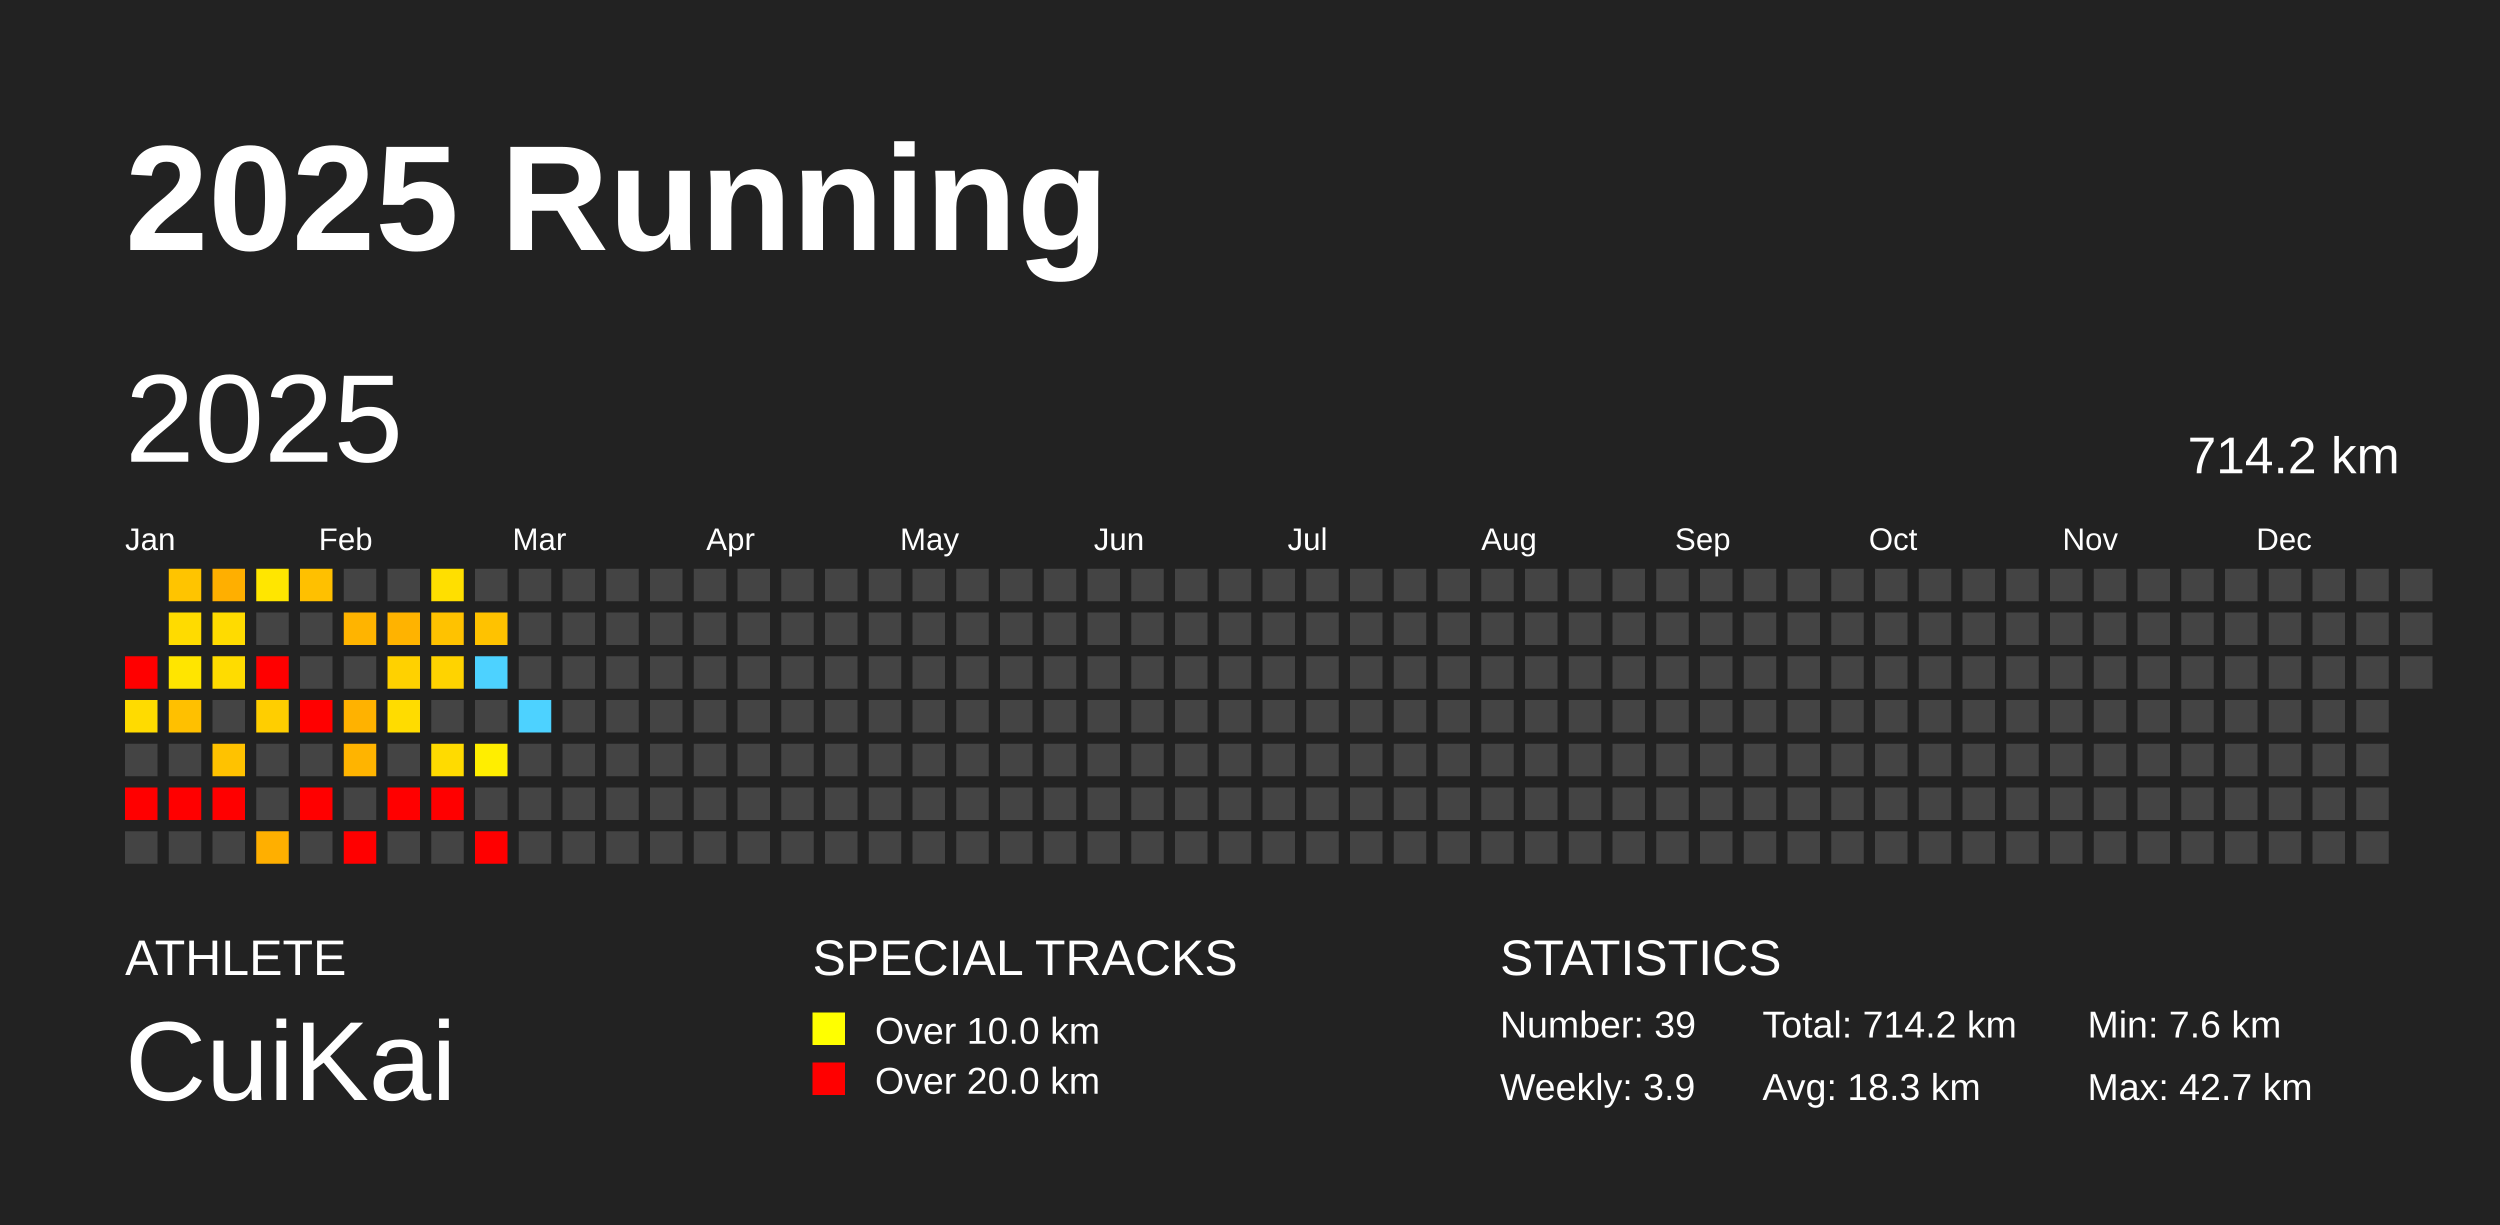
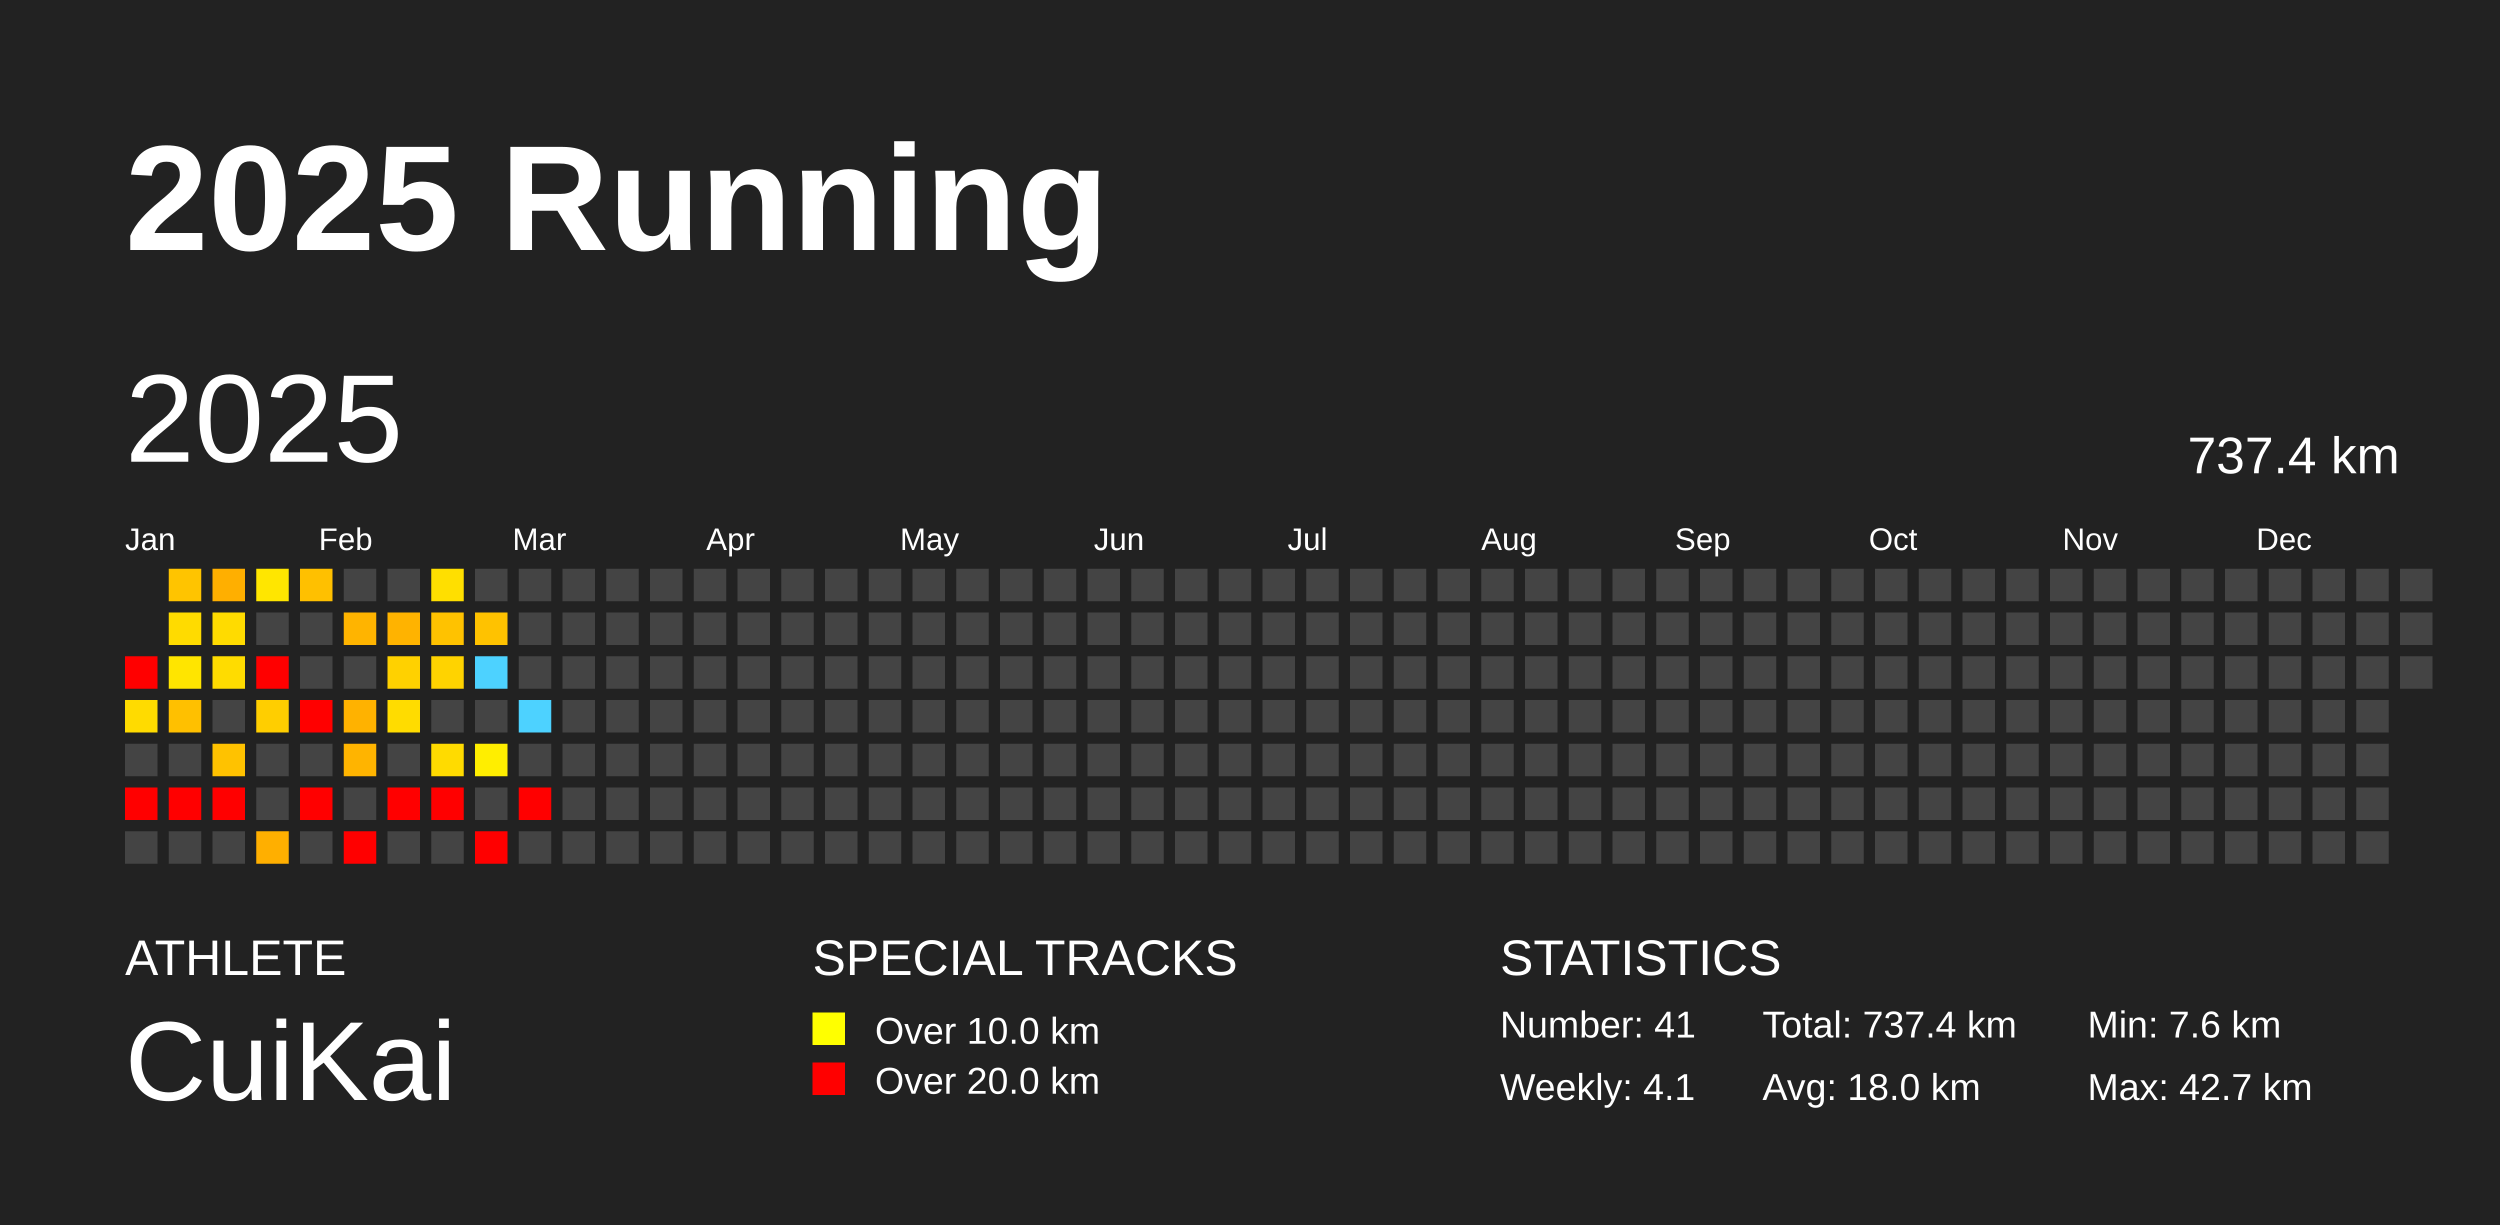
<svg xmlns="http://www.w3.org/2000/svg" baseProfile="full" height="98mm" version="1.1" viewBox="0,0,200,98" width="200mm">
  <defs />
  <rect fill="#222222" height="98" width="200" x="0" y="0" />
  <text fill="#FFFFFF" style="font-size:12px; font-family:Arial; font-weight:bold;" x="10" y="20">2025 Running</text>
  <text fill="#FFFFFF" style="font-size:4px; font-family:Arial" x="10" y="78">ATHLETE</text>
  <text fill="#FFFFFF" style="font-size:9px; font-family:Arial" x="10" y="88">CuiKai</text>
  <text fill="#FFFFFF" style="font-size:4px; font-family:Arial" x="65" y="78">SPECIAL TRACKS</text>
  <rect fill="yellow" height="2.6" width="2.6" x="65" y="81" />
  <text fill="#FFFFFF" style="font-size:3px; font-family:Arial" x="70" y="83.5">Over 10.0 km</text>
  <rect fill="red" height="2.6" width="2.6" x="65" y="85" />
  <text fill="#FFFFFF" style="font-size:3px; font-family:Arial" x="70" y="87.5">Over 20.0 km</text>
  <text fill="#FFFFFF" style="font-size:4px; font-family:Arial" x="120" y="78">STATISTICS</text>
-   <text fill="#FFFFFF" style="font-size:3px; font-family:Arial" x="120" y="83">Number: 39</text>
-   <text fill="#FFFFFF" style="font-size:3px; font-family:Arial" x="120" y="88">Weekly: 3.9</text>
-   <text fill="#FFFFFF" style="font-size:3px; font-family:Arial" x="141" y="83">Total: 714.2 km</text>
-   <text fill="#FFFFFF" style="font-size:3px; font-family:Arial" x="141" y="88">Avg: 18.3 km</text>
+   <text fill="#FFFFFF" style="font-size:3px; font-family:Arial" x="120" y="83">Number: 41</text>
+   <text fill="#FFFFFF" style="font-size:3px; font-family:Arial" x="120" y="88">Weekly: 4.1</text>
+   <text fill="#FFFFFF" style="font-size:3px; font-family:Arial" x="141" y="83">Total: 737.4 km</text>
+   <text fill="#FFFFFF" style="font-size:3px; font-family:Arial" x="141" y="88">Avg: 18.0 km</text>
  <text fill="#FFFFFF" style="font-size:3px; font-family:Arial" x="167" y="83">Min: 7.6 km</text>
  <text fill="#FFFFFF" style="font-size:3px; font-family:Arial" x="167" y="88">Max: 42.7 km</text>
  <text dominant-baseline="hanging" fill="#FFFFFF" style="font-size:10.0px; font-family:Arial;" x="10" y="30">2025</text>
-   <text dominant-baseline="hanging" fill="#FFFFFF" style="font-size:4.125px; font-family:Arial;" x="175" y="35">714.2 km</text>
+   <text dominant-baseline="hanging" fill="#FFFFFF" style="font-size:4.125px; font-family:Arial;" x="175" y="35">737.4 km</text>
  <text fill="#FFFFFF" style="font-size:2.5px; font-family:Arial" x="10.0" y="44">Jan</text>
  <text fill="#FFFFFF" style="font-size:2.5px; font-family:Arial" x="25.5" y="44">Feb</text>
  <text fill="#FFFFFF" style="font-size:2.5px; font-family:Arial" x="41.0" y="44">Mar</text>
  <text fill="#FFFFFF" style="font-size:2.5px; font-family:Arial" x="56.5" y="44">Apr</text>
  <text fill="#FFFFFF" style="font-size:2.5px; font-family:Arial" x="72.0" y="44">May</text>
  <text fill="#FFFFFF" style="font-size:2.5px; font-family:Arial" x="87.5" y="44">Jun</text>
  <text fill="#FFFFFF" style="font-size:2.5px; font-family:Arial" x="103.0" y="44">Jul</text>
  <text fill="#FFFFFF" style="font-size:2.5px; font-family:Arial" x="118.5" y="44">Aug</text>
  <text fill="#FFFFFF" style="font-size:2.5px; font-family:Arial" x="134.0" y="44">Sep</text>
  <text fill="#FFFFFF" style="font-size:2.5px; font-family:Arial" x="149.5" y="44">Oct</text>
  <text fill="#FFFFFF" style="font-size:2.5px; font-family:Arial" x="165.0" y="44">Nov</text>
  <text fill="#FFFFFF" style="font-size:2.5px; font-family:Arial" x="180.5" y="44">Dec</text>
  <rect fill="red" height="2.6" width="2.6" x="10.0" y="52.5" />
  <rect fill="#ffdb00" height="2.6" width="2.6" x="10.0" y="56.0" />
  <rect fill="#444444" height="2.6" width="2.6" x="10.0" y="59.5" />
  <rect fill="red" height="2.6" width="2.6" x="10.0" y="63.0" />
  <rect fill="#444444" height="2.6" width="2.6" x="10.0" y="66.5" />
  <rect fill="#ffc400" height="2.6" width="2.6" x="13.5" y="45.5" />
  <rect fill="#ffdb00" height="2.6" width="2.6" x="13.5" y="49.0" />
  <rect fill="#ffe500" height="2.6" width="2.6" x="13.5" y="52.5" />
  <rect fill="#ffc000" height="2.6" width="2.6" x="13.5" y="56.0" />
  <rect fill="#444444" height="2.6" width="2.6" x="13.5" y="59.5" />
  <rect fill="red" height="2.6" width="2.6" x="13.5" y="63.0" />
  <rect fill="#444444" height="2.6" width="2.6" x="13.5" y="66.5" />
  <rect fill="#ffaf00" height="2.6" width="2.6" x="17.0" y="45.5" />
  <rect fill="#ffdb00" height="2.6" width="2.6" x="17.0" y="49.0" />
  <rect fill="#ffdc00" height="2.6" width="2.6" x="17.0" y="52.5" />
  <rect fill="#444444" height="2.6" width="2.6" x="17.0" y="56.0" />
  <rect fill="#ffc200" height="2.6" width="2.6" x="17.0" y="59.5" />
  <rect fill="red" height="2.6" width="2.6" x="17.0" y="63.0" />
  <rect fill="#444444" height="2.6" width="2.6" x="17.0" y="66.5" />
  <rect fill="#ffe600" height="2.6" width="2.6" x="20.5" y="45.5" />
  <rect fill="#444444" height="2.6" width="2.6" x="20.5" y="49.0" />
  <rect fill="red" height="2.6" width="2.6" x="20.5" y="52.5" />
  <rect fill="#ffce00" height="2.6" width="2.6" x="20.5" y="56.0" />
  <rect fill="#444444" height="2.6" width="2.6" x="20.5" y="59.5" />
  <rect fill="#444444" height="2.6" width="2.6" x="20.5" y="63.0" />
  <rect fill="#ffaf00" height="2.6" width="2.6" x="20.5" y="66.5" />
  <rect fill="#ffc000" height="2.6" width="2.6" x="24.0" y="45.5" />
  <rect fill="#444444" height="2.6" width="2.6" x="24.0" y="49.0" />
  <rect fill="#444444" height="2.6" width="2.6" x="24.0" y="52.5" />
  <rect fill="red" height="2.6" width="2.6" x="24.0" y="56.0" />
  <rect fill="#444444" height="2.6" width="2.6" x="24.0" y="59.5" />
  <rect fill="red" height="2.6" width="2.6" x="24.0" y="63.0" />
  <rect fill="#444444" height="2.6" width="2.6" x="24.0" y="66.5" />
  <rect fill="#444444" height="2.6" width="2.6" x="27.5" y="45.5" />
  <rect fill="#ffb400" height="2.6" width="2.6" x="27.5" y="49.0" />
  <rect fill="#444444" height="2.6" width="2.6" x="27.5" y="52.5" />
  <rect fill="#ffb200" height="2.6" width="2.6" x="27.5" y="56.0" />
  <rect fill="#ffb400" height="2.6" width="2.6" x="27.5" y="59.5" />
  <rect fill="#444444" height="2.6" width="2.6" x="27.5" y="63.0" />
  <rect fill="red" height="2.6" width="2.6" x="27.5" y="66.5" />
  <rect fill="#444444" height="2.6" width="2.6" x="31.0" y="45.5" />
  <rect fill="#ffb300" height="2.6" width="2.6" x="31.0" y="49.0" />
  <rect fill="#ffd100" height="2.6" width="2.6" x="31.0" y="52.5" />
  <rect fill="#ffdc00" height="2.6" width="2.6" x="31.0" y="56.0" />
  <rect fill="#444444" height="2.6" width="2.6" x="31.0" y="59.5" />
  <rect fill="red" height="2.6" width="2.6" x="31.0" y="63.0" />
  <rect fill="#444444" height="2.6" width="2.6" x="31.0" y="66.5" />
  <rect fill="#ffdf00" height="2.6" width="2.6" x="34.5" y="45.5" />
  <rect fill="#ffc200" height="2.6" width="2.6" x="34.5" y="49.0" />
  <rect fill="#ffd300" height="2.6" width="2.6" x="34.5" y="52.5" />
  <rect fill="#444444" height="2.6" width="2.6" x="34.5" y="56.0" />
  <rect fill="#ffdb00" height="2.6" width="2.6" x="34.5" y="59.5" />
  <rect fill="red" height="2.6" width="2.6" x="34.5" y="63.0" />
  <rect fill="#444444" height="2.6" width="2.6" x="34.5" y="66.5" />
  <rect fill="#444444" height="2.6" width="2.6" x="38.0" y="45.5" />
  <rect fill="#ffc200" height="2.6" width="2.6" x="38.0" y="49.0" />
  <rect fill="#4dd2ff" height="2.6" width="2.6" x="38.0" y="52.5" />
  <rect fill="#444444" height="2.6" width="2.6" x="38.0" y="56.0" />
  <rect fill="#ffee00" height="2.6" width="2.6" x="38.0" y="59.5" />
  <rect fill="#444444" height="2.6" width="2.6" x="38.0" y="63.0" />
  <rect fill="red" height="2.6" width="2.6" x="38.0" y="66.5" />
  <rect fill="#444444" height="2.6" width="2.6" x="41.5" y="45.5" />
  <rect fill="#444444" height="2.6" width="2.6" x="41.5" y="49.0" />
  <rect fill="#444444" height="2.6" width="2.6" x="41.5" y="52.5" />
  <rect fill="#4dd2ff" height="2.6" width="2.6" x="41.5" y="56.0" />
  <rect fill="#444444" height="2.6" width="2.6" x="41.5" y="59.5" />
-   <rect fill="#444444" height="2.6" width="2.6" x="41.5" y="63.0" />
+   <rect fill="red" height="2.6" width="2.6" x="41.5" y="63.0" />
  <rect fill="#444444" height="2.6" width="2.6" x="41.5" y="66.5" />
  <rect fill="#444444" height="2.6" width="2.6" x="45.0" y="45.5" />
  <rect fill="#444444" height="2.6" width="2.6" x="45.0" y="49.0" />
  <rect fill="#444444" height="2.6" width="2.6" x="45.0" y="52.5" />
  <rect fill="#444444" height="2.6" width="2.6" x="45.0" y="56.0" />
  <rect fill="#444444" height="2.6" width="2.6" x="45.0" y="59.5" />
  <rect fill="#444444" height="2.6" width="2.6" x="45.0" y="63.0" />
  <rect fill="#444444" height="2.6" width="2.6" x="45.0" y="66.5" />
  <rect fill="#444444" height="2.6" width="2.6" x="48.5" y="45.5" />
  <rect fill="#444444" height="2.6" width="2.6" x="48.5" y="49.0" />
  <rect fill="#444444" height="2.6" width="2.6" x="48.5" y="52.5" />
  <rect fill="#444444" height="2.6" width="2.6" x="48.5" y="56.0" />
  <rect fill="#444444" height="2.6" width="2.6" x="48.5" y="59.5" />
  <rect fill="#444444" height="2.6" width="2.6" x="48.5" y="63.0" />
  <rect fill="#444444" height="2.6" width="2.6" x="48.5" y="66.5" />
  <rect fill="#444444" height="2.6" width="2.6" x="52.0" y="45.5" />
  <rect fill="#444444" height="2.6" width="2.6" x="52.0" y="49.0" />
  <rect fill="#444444" height="2.6" width="2.6" x="52.0" y="52.5" />
  <rect fill="#444444" height="2.6" width="2.6" x="52.0" y="56.0" />
  <rect fill="#444444" height="2.6" width="2.6" x="52.0" y="59.5" />
  <rect fill="#444444" height="2.6" width="2.6" x="52.0" y="63.0" />
  <rect fill="#444444" height="2.6" width="2.6" x="52.0" y="66.5" />
  <rect fill="#444444" height="2.6" width="2.6" x="55.5" y="45.5" />
  <rect fill="#444444" height="2.6" width="2.6" x="55.5" y="49.0" />
  <rect fill="#444444" height="2.6" width="2.6" x="55.5" y="52.5" />
  <rect fill="#444444" height="2.6" width="2.6" x="55.5" y="56.0" />
  <rect fill="#444444" height="2.6" width="2.6" x="55.5" y="59.5" />
  <rect fill="#444444" height="2.6" width="2.6" x="55.5" y="63.0" />
  <rect fill="#444444" height="2.6" width="2.6" x="55.5" y="66.5" />
  <rect fill="#444444" height="2.6" width="2.6" x="59.0" y="45.5" />
  <rect fill="#444444" height="2.6" width="2.6" x="59.0" y="49.0" />
  <rect fill="#444444" height="2.6" width="2.6" x="59.0" y="52.5" />
  <rect fill="#444444" height="2.6" width="2.6" x="59.0" y="56.0" />
  <rect fill="#444444" height="2.6" width="2.6" x="59.0" y="59.5" />
  <rect fill="#444444" height="2.6" width="2.6" x="59.0" y="63.0" />
  <rect fill="#444444" height="2.6" width="2.6" x="59.0" y="66.5" />
  <rect fill="#444444" height="2.6" width="2.6" x="62.5" y="45.5" />
  <rect fill="#444444" height="2.6" width="2.6" x="62.5" y="49.0" />
  <rect fill="#444444" height="2.6" width="2.6" x="62.5" y="52.5" />
  <rect fill="#444444" height="2.6" width="2.6" x="62.5" y="56.0" />
  <rect fill="#444444" height="2.6" width="2.6" x="62.5" y="59.5" />
  <rect fill="#444444" height="2.6" width="2.6" x="62.5" y="63.0" />
  <rect fill="#444444" height="2.6" width="2.6" x="62.5" y="66.5" />
  <rect fill="#444444" height="2.6" width="2.6" x="66.0" y="45.5" />
  <rect fill="#444444" height="2.6" width="2.6" x="66.0" y="49.0" />
  <rect fill="#444444" height="2.6" width="2.6" x="66.0" y="52.5" />
  <rect fill="#444444" height="2.6" width="2.6" x="66.0" y="56.0" />
  <rect fill="#444444" height="2.6" width="2.6" x="66.0" y="59.5" />
  <rect fill="#444444" height="2.6" width="2.6" x="66.0" y="63.0" />
  <rect fill="#444444" height="2.6" width="2.6" x="66.0" y="66.5" />
  <rect fill="#444444" height="2.6" width="2.6" x="69.5" y="45.5" />
  <rect fill="#444444" height="2.6" width="2.6" x="69.5" y="49.0" />
  <rect fill="#444444" height="2.6" width="2.6" x="69.5" y="52.5" />
  <rect fill="#444444" height="2.6" width="2.6" x="69.5" y="56.0" />
  <rect fill="#444444" height="2.6" width="2.6" x="69.5" y="59.5" />
  <rect fill="#444444" height="2.6" width="2.6" x="69.5" y="63.0" />
  <rect fill="#444444" height="2.6" width="2.6" x="69.5" y="66.5" />
  <rect fill="#444444" height="2.6" width="2.6" x="73.0" y="45.5" />
  <rect fill="#444444" height="2.6" width="2.6" x="73.0" y="49.0" />
  <rect fill="#444444" height="2.6" width="2.6" x="73.0" y="52.5" />
  <rect fill="#444444" height="2.6" width="2.6" x="73.0" y="56.0" />
  <rect fill="#444444" height="2.6" width="2.6" x="73.0" y="59.5" />
  <rect fill="#444444" height="2.6" width="2.6" x="73.0" y="63.0" />
  <rect fill="#444444" height="2.6" width="2.6" x="73.0" y="66.5" />
  <rect fill="#444444" height="2.6" width="2.6" x="76.5" y="45.5" />
  <rect fill="#444444" height="2.6" width="2.6" x="76.5" y="49.0" />
  <rect fill="#444444" height="2.6" width="2.6" x="76.5" y="52.5" />
  <rect fill="#444444" height="2.6" width="2.6" x="76.5" y="56.0" />
  <rect fill="#444444" height="2.6" width="2.6" x="76.5" y="59.5" />
  <rect fill="#444444" height="2.6" width="2.6" x="76.5" y="63.0" />
  <rect fill="#444444" height="2.6" width="2.6" x="76.5" y="66.5" />
  <rect fill="#444444" height="2.6" width="2.6" x="80.0" y="45.5" />
  <rect fill="#444444" height="2.6" width="2.6" x="80.0" y="49.0" />
  <rect fill="#444444" height="2.6" width="2.6" x="80.0" y="52.5" />
  <rect fill="#444444" height="2.6" width="2.6" x="80.0" y="56.0" />
  <rect fill="#444444" height="2.6" width="2.6" x="80.0" y="59.5" />
  <rect fill="#444444" height="2.6" width="2.6" x="80.0" y="63.0" />
  <rect fill="#444444" height="2.6" width="2.6" x="80.0" y="66.5" />
  <rect fill="#444444" height="2.6" width="2.6" x="83.5" y="45.5" />
  <rect fill="#444444" height="2.6" width="2.6" x="83.5" y="49.0" />
  <rect fill="#444444" height="2.6" width="2.6" x="83.5" y="52.5" />
  <rect fill="#444444" height="2.6" width="2.6" x="83.5" y="56.0" />
  <rect fill="#444444" height="2.6" width="2.6" x="83.5" y="59.5" />
  <rect fill="#444444" height="2.6" width="2.6" x="83.5" y="63.0" />
  <rect fill="#444444" height="2.6" width="2.6" x="83.5" y="66.5" />
  <rect fill="#444444" height="2.6" width="2.6" x="87.0" y="45.5" />
  <rect fill="#444444" height="2.6" width="2.6" x="87.0" y="49.0" />
  <rect fill="#444444" height="2.6" width="2.6" x="87.0" y="52.5" />
  <rect fill="#444444" height="2.6" width="2.6" x="87.0" y="56.0" />
  <rect fill="#444444" height="2.6" width="2.6" x="87.0" y="59.5" />
  <rect fill="#444444" height="2.6" width="2.6" x="87.0" y="63.0" />
  <rect fill="#444444" height="2.6" width="2.6" x="87.0" y="66.5" />
  <rect fill="#444444" height="2.6" width="2.6" x="90.5" y="45.5" />
  <rect fill="#444444" height="2.6" width="2.6" x="90.5" y="49.0" />
  <rect fill="#444444" height="2.6" width="2.6" x="90.5" y="52.5" />
  <rect fill="#444444" height="2.6" width="2.6" x="90.5" y="56.0" />
  <rect fill="#444444" height="2.6" width="2.6" x="90.5" y="59.5" />
  <rect fill="#444444" height="2.6" width="2.6" x="90.5" y="63.0" />
  <rect fill="#444444" height="2.6" width="2.6" x="90.5" y="66.5" />
  <rect fill="#444444" height="2.6" width="2.6" x="94.0" y="45.5" />
  <rect fill="#444444" height="2.6" width="2.6" x="94.0" y="49.0" />
  <rect fill="#444444" height="2.6" width="2.6" x="94.0" y="52.5" />
  <rect fill="#444444" height="2.6" width="2.6" x="94.0" y="56.0" />
  <rect fill="#444444" height="2.6" width="2.6" x="94.0" y="59.5" />
  <rect fill="#444444" height="2.6" width="2.6" x="94.0" y="63.0" />
  <rect fill="#444444" height="2.6" width="2.6" x="94.0" y="66.5" />
  <rect fill="#444444" height="2.6" width="2.6" x="97.5" y="45.5" />
  <rect fill="#444444" height="2.6" width="2.6" x="97.5" y="49.0" />
  <rect fill="#444444" height="2.6" width="2.6" x="97.5" y="52.5" />
  <rect fill="#444444" height="2.6" width="2.6" x="97.5" y="56.0" />
  <rect fill="#444444" height="2.6" width="2.6" x="97.5" y="59.5" />
  <rect fill="#444444" height="2.6" width="2.6" x="97.5" y="63.0" />
  <rect fill="#444444" height="2.6" width="2.6" x="97.5" y="66.5" />
  <rect fill="#444444" height="2.6" width="2.6" x="101.0" y="45.5" />
  <rect fill="#444444" height="2.6" width="2.6" x="101.0" y="49.0" />
  <rect fill="#444444" height="2.6" width="2.6" x="101.0" y="52.5" />
  <rect fill="#444444" height="2.6" width="2.6" x="101.0" y="56.0" />
  <rect fill="#444444" height="2.6" width="2.6" x="101.0" y="59.5" />
  <rect fill="#444444" height="2.6" width="2.6" x="101.0" y="63.0" />
  <rect fill="#444444" height="2.6" width="2.6" x="101.0" y="66.5" />
  <rect fill="#444444" height="2.6" width="2.6" x="104.5" y="45.5" />
  <rect fill="#444444" height="2.6" width="2.6" x="104.5" y="49.0" />
  <rect fill="#444444" height="2.6" width="2.6" x="104.5" y="52.5" />
  <rect fill="#444444" height="2.6" width="2.6" x="104.5" y="56.0" />
  <rect fill="#444444" height="2.6" width="2.6" x="104.5" y="59.5" />
  <rect fill="#444444" height="2.6" width="2.6" x="104.5" y="63.0" />
  <rect fill="#444444" height="2.6" width="2.6" x="104.5" y="66.5" />
  <rect fill="#444444" height="2.6" width="2.6" x="108.0" y="45.5" />
  <rect fill="#444444" height="2.6" width="2.6" x="108.0" y="49.0" />
  <rect fill="#444444" height="2.6" width="2.6" x="108.0" y="52.5" />
  <rect fill="#444444" height="2.6" width="2.6" x="108.0" y="56.0" />
  <rect fill="#444444" height="2.6" width="2.6" x="108.0" y="59.5" />
  <rect fill="#444444" height="2.6" width="2.6" x="108.0" y="63.0" />
  <rect fill="#444444" height="2.6" width="2.6" x="108.0" y="66.5" />
  <rect fill="#444444" height="2.6" width="2.6" x="111.5" y="45.5" />
  <rect fill="#444444" height="2.6" width="2.6" x="111.5" y="49.0" />
  <rect fill="#444444" height="2.6" width="2.6" x="111.5" y="52.5" />
  <rect fill="#444444" height="2.6" width="2.6" x="111.5" y="56.0" />
  <rect fill="#444444" height="2.6" width="2.6" x="111.5" y="59.5" />
  <rect fill="#444444" height="2.6" width="2.6" x="111.5" y="63.0" />
  <rect fill="#444444" height="2.6" width="2.6" x="111.5" y="66.5" />
  <rect fill="#444444" height="2.6" width="2.6" x="115.0" y="45.5" />
  <rect fill="#444444" height="2.6" width="2.6" x="115.0" y="49.0" />
  <rect fill="#444444" height="2.6" width="2.6" x="115.0" y="52.5" />
  <rect fill="#444444" height="2.6" width="2.6" x="115.0" y="56.0" />
  <rect fill="#444444" height="2.6" width="2.6" x="115.0" y="59.5" />
  <rect fill="#444444" height="2.6" width="2.6" x="115.0" y="63.0" />
  <rect fill="#444444" height="2.6" width="2.6" x="115.0" y="66.5" />
  <rect fill="#444444" height="2.6" width="2.6" x="118.5" y="45.5" />
  <rect fill="#444444" height="2.6" width="2.6" x="118.5" y="49.0" />
  <rect fill="#444444" height="2.6" width="2.6" x="118.5" y="52.5" />
  <rect fill="#444444" height="2.6" width="2.6" x="118.5" y="56.0" />
  <rect fill="#444444" height="2.6" width="2.6" x="118.5" y="59.5" />
  <rect fill="#444444" height="2.6" width="2.6" x="118.5" y="63.0" />
  <rect fill="#444444" height="2.6" width="2.6" x="118.5" y="66.5" />
  <rect fill="#444444" height="2.6" width="2.6" x="122.0" y="45.5" />
  <rect fill="#444444" height="2.6" width="2.6" x="122.0" y="49.0" />
  <rect fill="#444444" height="2.6" width="2.6" x="122.0" y="52.5" />
  <rect fill="#444444" height="2.6" width="2.6" x="122.0" y="56.0" />
  <rect fill="#444444" height="2.6" width="2.6" x="122.0" y="59.5" />
  <rect fill="#444444" height="2.6" width="2.6" x="122.0" y="63.0" />
  <rect fill="#444444" height="2.6" width="2.6" x="122.0" y="66.5" />
  <rect fill="#444444" height="2.6" width="2.6" x="125.5" y="45.5" />
  <rect fill="#444444" height="2.6" width="2.6" x="125.5" y="49.0" />
  <rect fill="#444444" height="2.6" width="2.6" x="125.5" y="52.5" />
  <rect fill="#444444" height="2.6" width="2.6" x="125.5" y="56.0" />
  <rect fill="#444444" height="2.6" width="2.6" x="125.5" y="59.5" />
  <rect fill="#444444" height="2.6" width="2.6" x="125.5" y="63.0" />
  <rect fill="#444444" height="2.6" width="2.6" x="125.5" y="66.5" />
  <rect fill="#444444" height="2.6" width="2.6" x="129.0" y="45.5" />
  <rect fill="#444444" height="2.6" width="2.6" x="129.0" y="49.0" />
  <rect fill="#444444" height="2.6" width="2.6" x="129.0" y="52.5" />
  <rect fill="#444444" height="2.6" width="2.6" x="129.0" y="56.0" />
  <rect fill="#444444" height="2.6" width="2.6" x="129.0" y="59.5" />
  <rect fill="#444444" height="2.6" width="2.6" x="129.0" y="63.0" />
  <rect fill="#444444" height="2.6" width="2.6" x="129.0" y="66.5" />
  <rect fill="#444444" height="2.6" width="2.6" x="132.5" y="45.5" />
  <rect fill="#444444" height="2.6" width="2.6" x="132.5" y="49.0" />
  <rect fill="#444444" height="2.6" width="2.6" x="132.5" y="52.5" />
  <rect fill="#444444" height="2.6" width="2.6" x="132.5" y="56.0" />
  <rect fill="#444444" height="2.6" width="2.6" x="132.5" y="59.5" />
  <rect fill="#444444" height="2.6" width="2.6" x="132.5" y="63.0" />
  <rect fill="#444444" height="2.6" width="2.6" x="132.5" y="66.5" />
  <rect fill="#444444" height="2.6" width="2.6" x="136.0" y="45.5" />
  <rect fill="#444444" height="2.6" width="2.6" x="136.0" y="49.0" />
  <rect fill="#444444" height="2.6" width="2.6" x="136.0" y="52.5" />
  <rect fill="#444444" height="2.6" width="2.6" x="136.0" y="56.0" />
  <rect fill="#444444" height="2.6" width="2.6" x="136.0" y="59.5" />
  <rect fill="#444444" height="2.6" width="2.6" x="136.0" y="63.0" />
  <rect fill="#444444" height="2.6" width="2.6" x="136.0" y="66.5" />
  <rect fill="#444444" height="2.6" width="2.6" x="139.5" y="45.5" />
  <rect fill="#444444" height="2.6" width="2.6" x="139.5" y="49.0" />
  <rect fill="#444444" height="2.6" width="2.6" x="139.5" y="52.5" />
  <rect fill="#444444" height="2.6" width="2.6" x="139.5" y="56.0" />
  <rect fill="#444444" height="2.6" width="2.6" x="139.5" y="59.5" />
  <rect fill="#444444" height="2.6" width="2.6" x="139.5" y="63.0" />
  <rect fill="#444444" height="2.6" width="2.6" x="139.5" y="66.5" />
  <rect fill="#444444" height="2.6" width="2.6" x="143.0" y="45.5" />
  <rect fill="#444444" height="2.6" width="2.6" x="143.0" y="49.0" />
  <rect fill="#444444" height="2.6" width="2.6" x="143.0" y="52.5" />
  <rect fill="#444444" height="2.6" width="2.6" x="143.0" y="56.0" />
  <rect fill="#444444" height="2.6" width="2.6" x="143.0" y="59.5" />
  <rect fill="#444444" height="2.6" width="2.6" x="143.0" y="63.0" />
  <rect fill="#444444" height="2.6" width="2.6" x="143.0" y="66.5" />
  <rect fill="#444444" height="2.6" width="2.6" x="146.5" y="45.5" />
  <rect fill="#444444" height="2.6" width="2.6" x="146.5" y="49.0" />
  <rect fill="#444444" height="2.6" width="2.6" x="146.5" y="52.5" />
  <rect fill="#444444" height="2.6" width="2.6" x="146.5" y="56.0" />
  <rect fill="#444444" height="2.6" width="2.6" x="146.5" y="59.5" />
  <rect fill="#444444" height="2.6" width="2.6" x="146.5" y="63.0" />
  <rect fill="#444444" height="2.6" width="2.6" x="146.5" y="66.5" />
  <rect fill="#444444" height="2.6" width="2.6" x="150.0" y="45.5" />
  <rect fill="#444444" height="2.6" width="2.6" x="150.0" y="49.0" />
  <rect fill="#444444" height="2.6" width="2.6" x="150.0" y="52.5" />
  <rect fill="#444444" height="2.6" width="2.6" x="150.0" y="56.0" />
  <rect fill="#444444" height="2.6" width="2.6" x="150.0" y="59.5" />
  <rect fill="#444444" height="2.6" width="2.6" x="150.0" y="63.0" />
  <rect fill="#444444" height="2.6" width="2.6" x="150.0" y="66.5" />
  <rect fill="#444444" height="2.6" width="2.6" x="153.5" y="45.5" />
  <rect fill="#444444" height="2.6" width="2.6" x="153.5" y="49.0" />
  <rect fill="#444444" height="2.6" width="2.6" x="153.5" y="52.5" />
  <rect fill="#444444" height="2.6" width="2.6" x="153.5" y="56.0" />
  <rect fill="#444444" height="2.6" width="2.6" x="153.5" y="59.5" />
  <rect fill="#444444" height="2.6" width="2.6" x="153.5" y="63.0" />
  <rect fill="#444444" height="2.6" width="2.6" x="153.5" y="66.5" />
  <rect fill="#444444" height="2.6" width="2.6" x="157.0" y="45.5" />
  <rect fill="#444444" height="2.6" width="2.6" x="157.0" y="49.0" />
  <rect fill="#444444" height="2.6" width="2.6" x="157.0" y="52.5" />
  <rect fill="#444444" height="2.6" width="2.6" x="157.0" y="56.0" />
  <rect fill="#444444" height="2.6" width="2.6" x="157.0" y="59.5" />
  <rect fill="#444444" height="2.6" width="2.6" x="157.0" y="63.0" />
  <rect fill="#444444" height="2.6" width="2.6" x="157.0" y="66.5" />
  <rect fill="#444444" height="2.6" width="2.6" x="160.5" y="45.5" />
  <rect fill="#444444" height="2.6" width="2.6" x="160.5" y="49.0" />
  <rect fill="#444444" height="2.6" width="2.6" x="160.5" y="52.5" />
  <rect fill="#444444" height="2.6" width="2.6" x="160.5" y="56.0" />
  <rect fill="#444444" height="2.6" width="2.6" x="160.5" y="59.5" />
  <rect fill="#444444" height="2.6" width="2.6" x="160.5" y="63.0" />
  <rect fill="#444444" height="2.6" width="2.6" x="160.5" y="66.5" />
  <rect fill="#444444" height="2.6" width="2.6" x="164.0" y="45.5" />
  <rect fill="#444444" height="2.6" width="2.6" x="164.0" y="49.0" />
  <rect fill="#444444" height="2.6" width="2.6" x="164.0" y="52.5" />
  <rect fill="#444444" height="2.6" width="2.6" x="164.0" y="56.0" />
  <rect fill="#444444" height="2.6" width="2.6" x="164.0" y="59.5" />
  <rect fill="#444444" height="2.6" width="2.6" x="164.0" y="63.0" />
  <rect fill="#444444" height="2.6" width="2.6" x="164.0" y="66.5" />
  <rect fill="#444444" height="2.6" width="2.6" x="167.5" y="45.5" />
  <rect fill="#444444" height="2.6" width="2.6" x="167.5" y="49.0" />
  <rect fill="#444444" height="2.6" width="2.6" x="167.5" y="52.5" />
  <rect fill="#444444" height="2.6" width="2.6" x="167.5" y="56.0" />
  <rect fill="#444444" height="2.6" width="2.6" x="167.5" y="59.5" />
  <rect fill="#444444" height="2.6" width="2.6" x="167.5" y="63.0" />
  <rect fill="#444444" height="2.6" width="2.6" x="167.5" y="66.5" />
  <rect fill="#444444" height="2.6" width="2.6" x="171.0" y="45.5" />
  <rect fill="#444444" height="2.6" width="2.6" x="171.0" y="49.0" />
  <rect fill="#444444" height="2.6" width="2.6" x="171.0" y="52.5" />
  <rect fill="#444444" height="2.6" width="2.6" x="171.0" y="56.0" />
  <rect fill="#444444" height="2.6" width="2.6" x="171.0" y="59.5" />
  <rect fill="#444444" height="2.6" width="2.6" x="171.0" y="63.0" />
  <rect fill="#444444" height="2.6" width="2.6" x="171.0" y="66.5" />
  <rect fill="#444444" height="2.6" width="2.6" x="174.5" y="45.5" />
  <rect fill="#444444" height="2.6" width="2.6" x="174.5" y="49.0" />
  <rect fill="#444444" height="2.6" width="2.6" x="174.5" y="52.5" />
  <rect fill="#444444" height="2.6" width="2.6" x="174.5" y="56.0" />
  <rect fill="#444444" height="2.6" width="2.6" x="174.5" y="59.5" />
  <rect fill="#444444" height="2.6" width="2.6" x="174.5" y="63.0" />
  <rect fill="#444444" height="2.6" width="2.6" x="174.5" y="66.5" />
  <rect fill="#444444" height="2.6" width="2.6" x="178.0" y="45.5" />
  <rect fill="#444444" height="2.6" width="2.6" x="178.0" y="49.0" />
  <rect fill="#444444" height="2.6" width="2.6" x="178.0" y="52.5" />
  <rect fill="#444444" height="2.6" width="2.6" x="178.0" y="56.0" />
  <rect fill="#444444" height="2.6" width="2.6" x="178.0" y="59.5" />
  <rect fill="#444444" height="2.6" width="2.6" x="178.0" y="63.0" />
  <rect fill="#444444" height="2.6" width="2.6" x="178.0" y="66.5" />
  <rect fill="#444444" height="2.6" width="2.6" x="181.5" y="45.5" />
  <rect fill="#444444" height="2.6" width="2.6" x="181.5" y="49.0" />
  <rect fill="#444444" height="2.6" width="2.6" x="181.5" y="52.5" />
  <rect fill="#444444" height="2.6" width="2.6" x="181.5" y="56.0" />
  <rect fill="#444444" height="2.6" width="2.6" x="181.5" y="59.5" />
  <rect fill="#444444" height="2.6" width="2.6" x="181.5" y="63.0" />
  <rect fill="#444444" height="2.6" width="2.6" x="181.5" y="66.5" />
  <rect fill="#444444" height="2.6" width="2.6" x="185.0" y="45.5" />
  <rect fill="#444444" height="2.6" width="2.6" x="185.0" y="49.0" />
  <rect fill="#444444" height="2.6" width="2.6" x="185.0" y="52.5" />
  <rect fill="#444444" height="2.6" width="2.6" x="185.0" y="56.0" />
  <rect fill="#444444" height="2.6" width="2.6" x="185.0" y="59.5" />
  <rect fill="#444444" height="2.6" width="2.6" x="185.0" y="63.0" />
  <rect fill="#444444" height="2.6" width="2.6" x="185.0" y="66.5" />
  <rect fill="#444444" height="2.6" width="2.6" x="188.5" y="45.5" />
  <rect fill="#444444" height="2.6" width="2.6" x="188.5" y="49.0" />
  <rect fill="#444444" height="2.6" width="2.6" x="188.5" y="52.5" />
  <rect fill="#444444" height="2.6" width="2.6" x="188.5" y="56.0" />
  <rect fill="#444444" height="2.6" width="2.6" x="188.5" y="59.5" />
  <rect fill="#444444" height="2.6" width="2.6" x="188.5" y="63.0" />
  <rect fill="#444444" height="2.6" width="2.6" x="188.5" y="66.5" />
  <rect fill="#444444" height="2.6" width="2.6" x="192.0" y="45.5" />
  <rect fill="#444444" height="2.6" width="2.6" x="192.0" y="49.0" />
  <rect fill="#444444" height="2.6" width="2.6" x="192.0" y="52.5" />
</svg>
